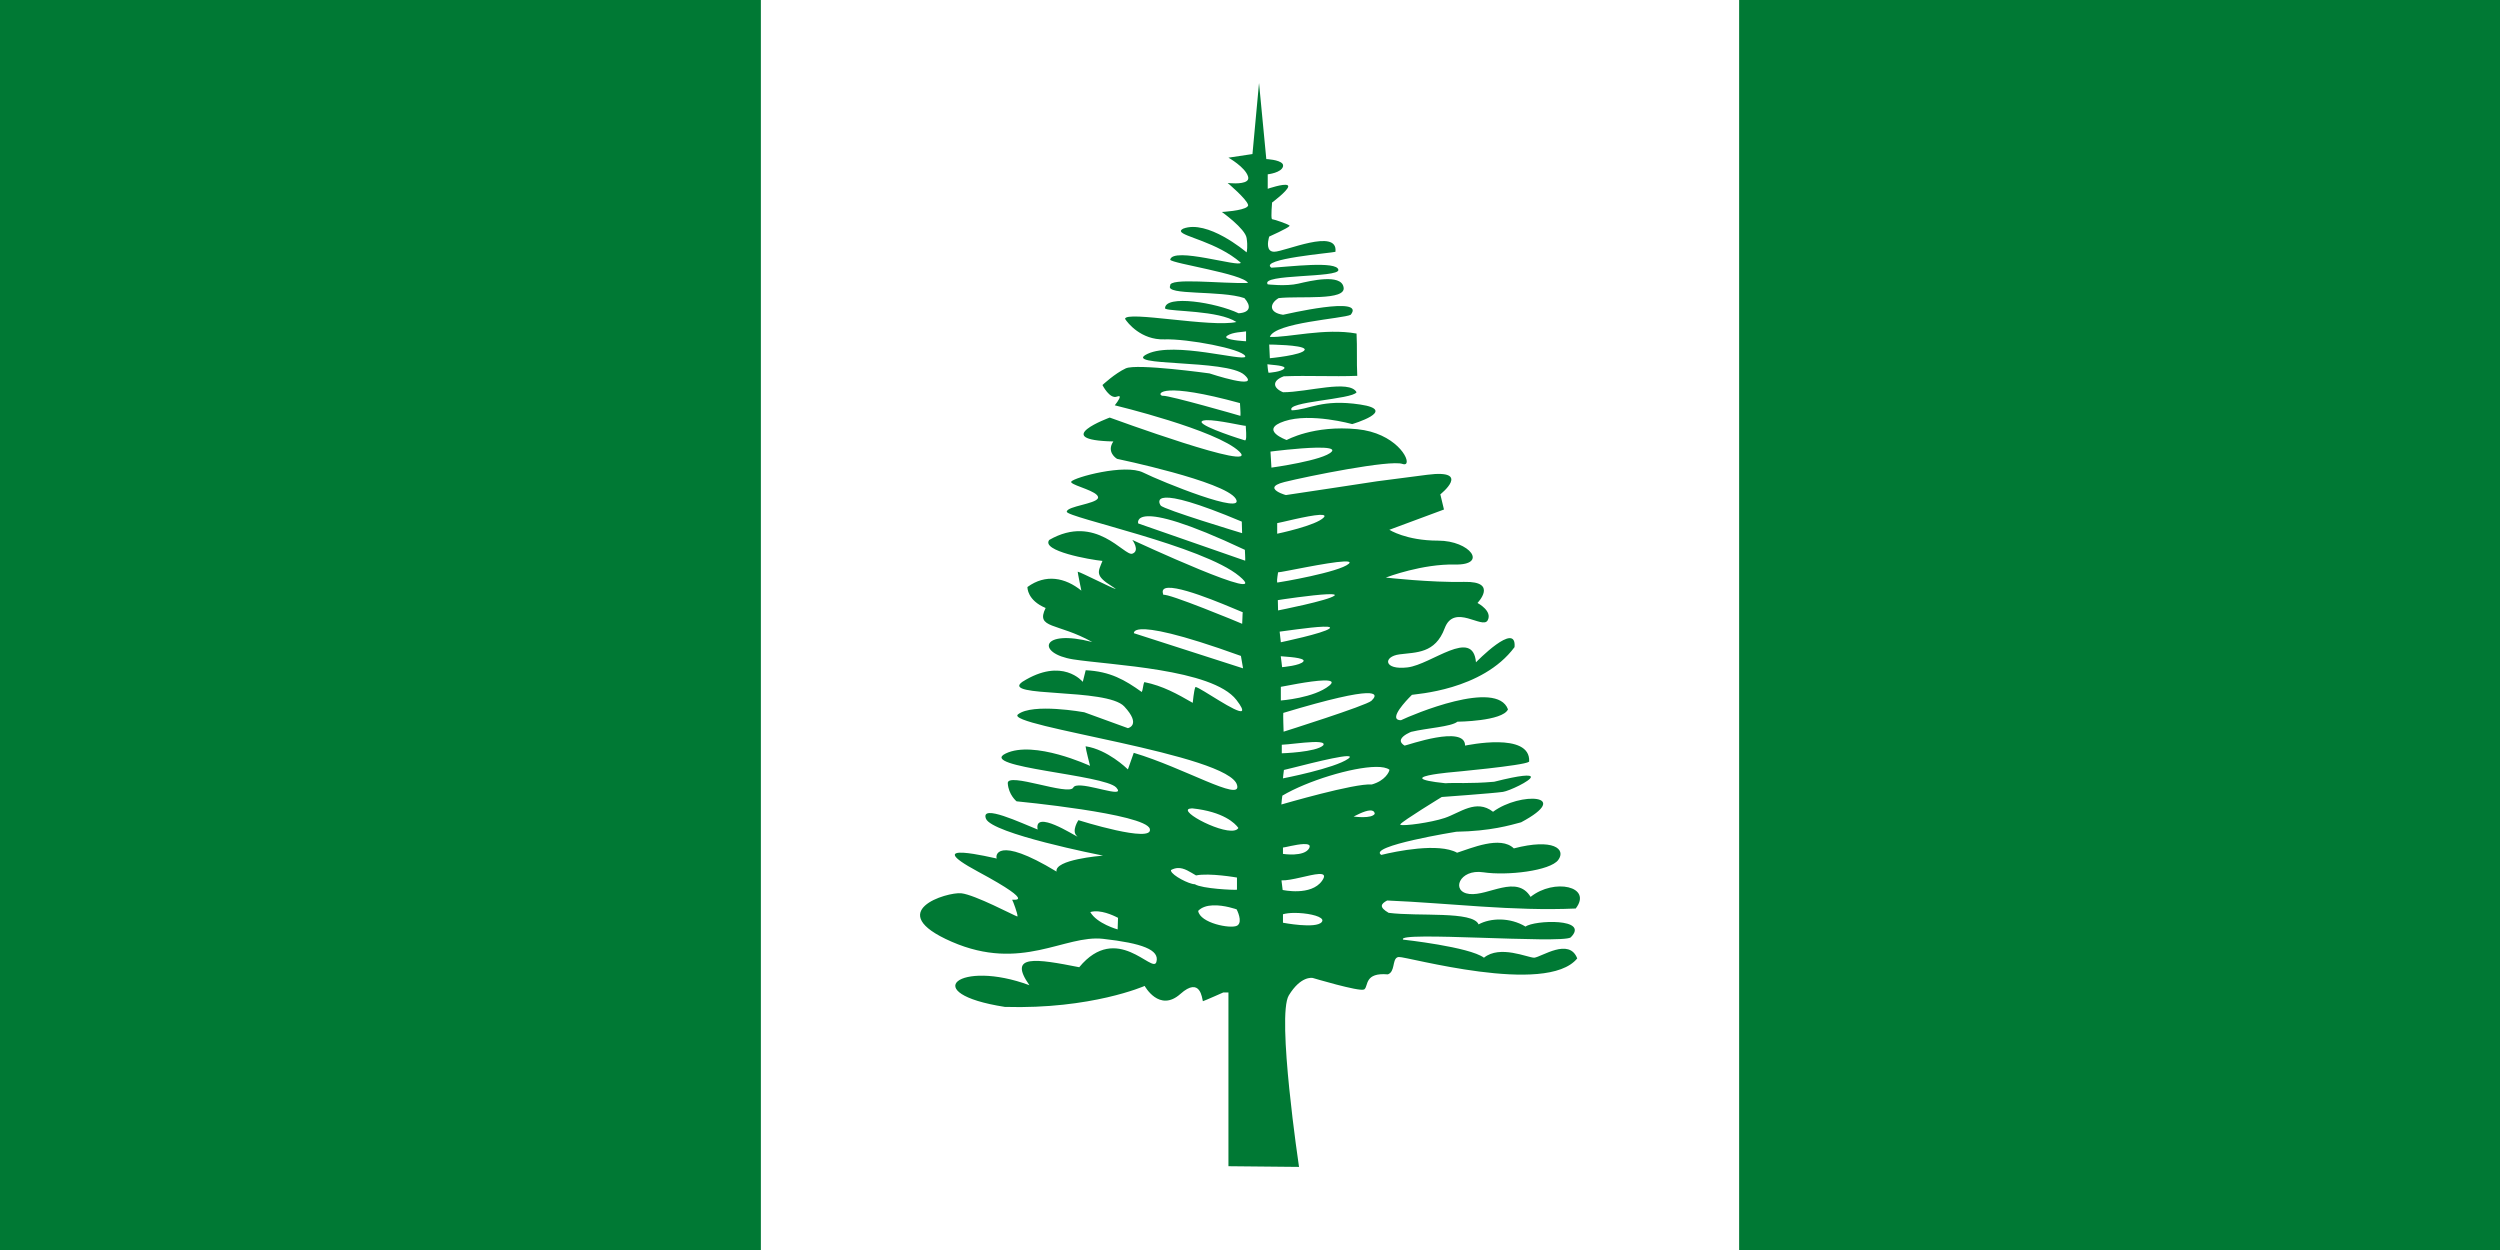
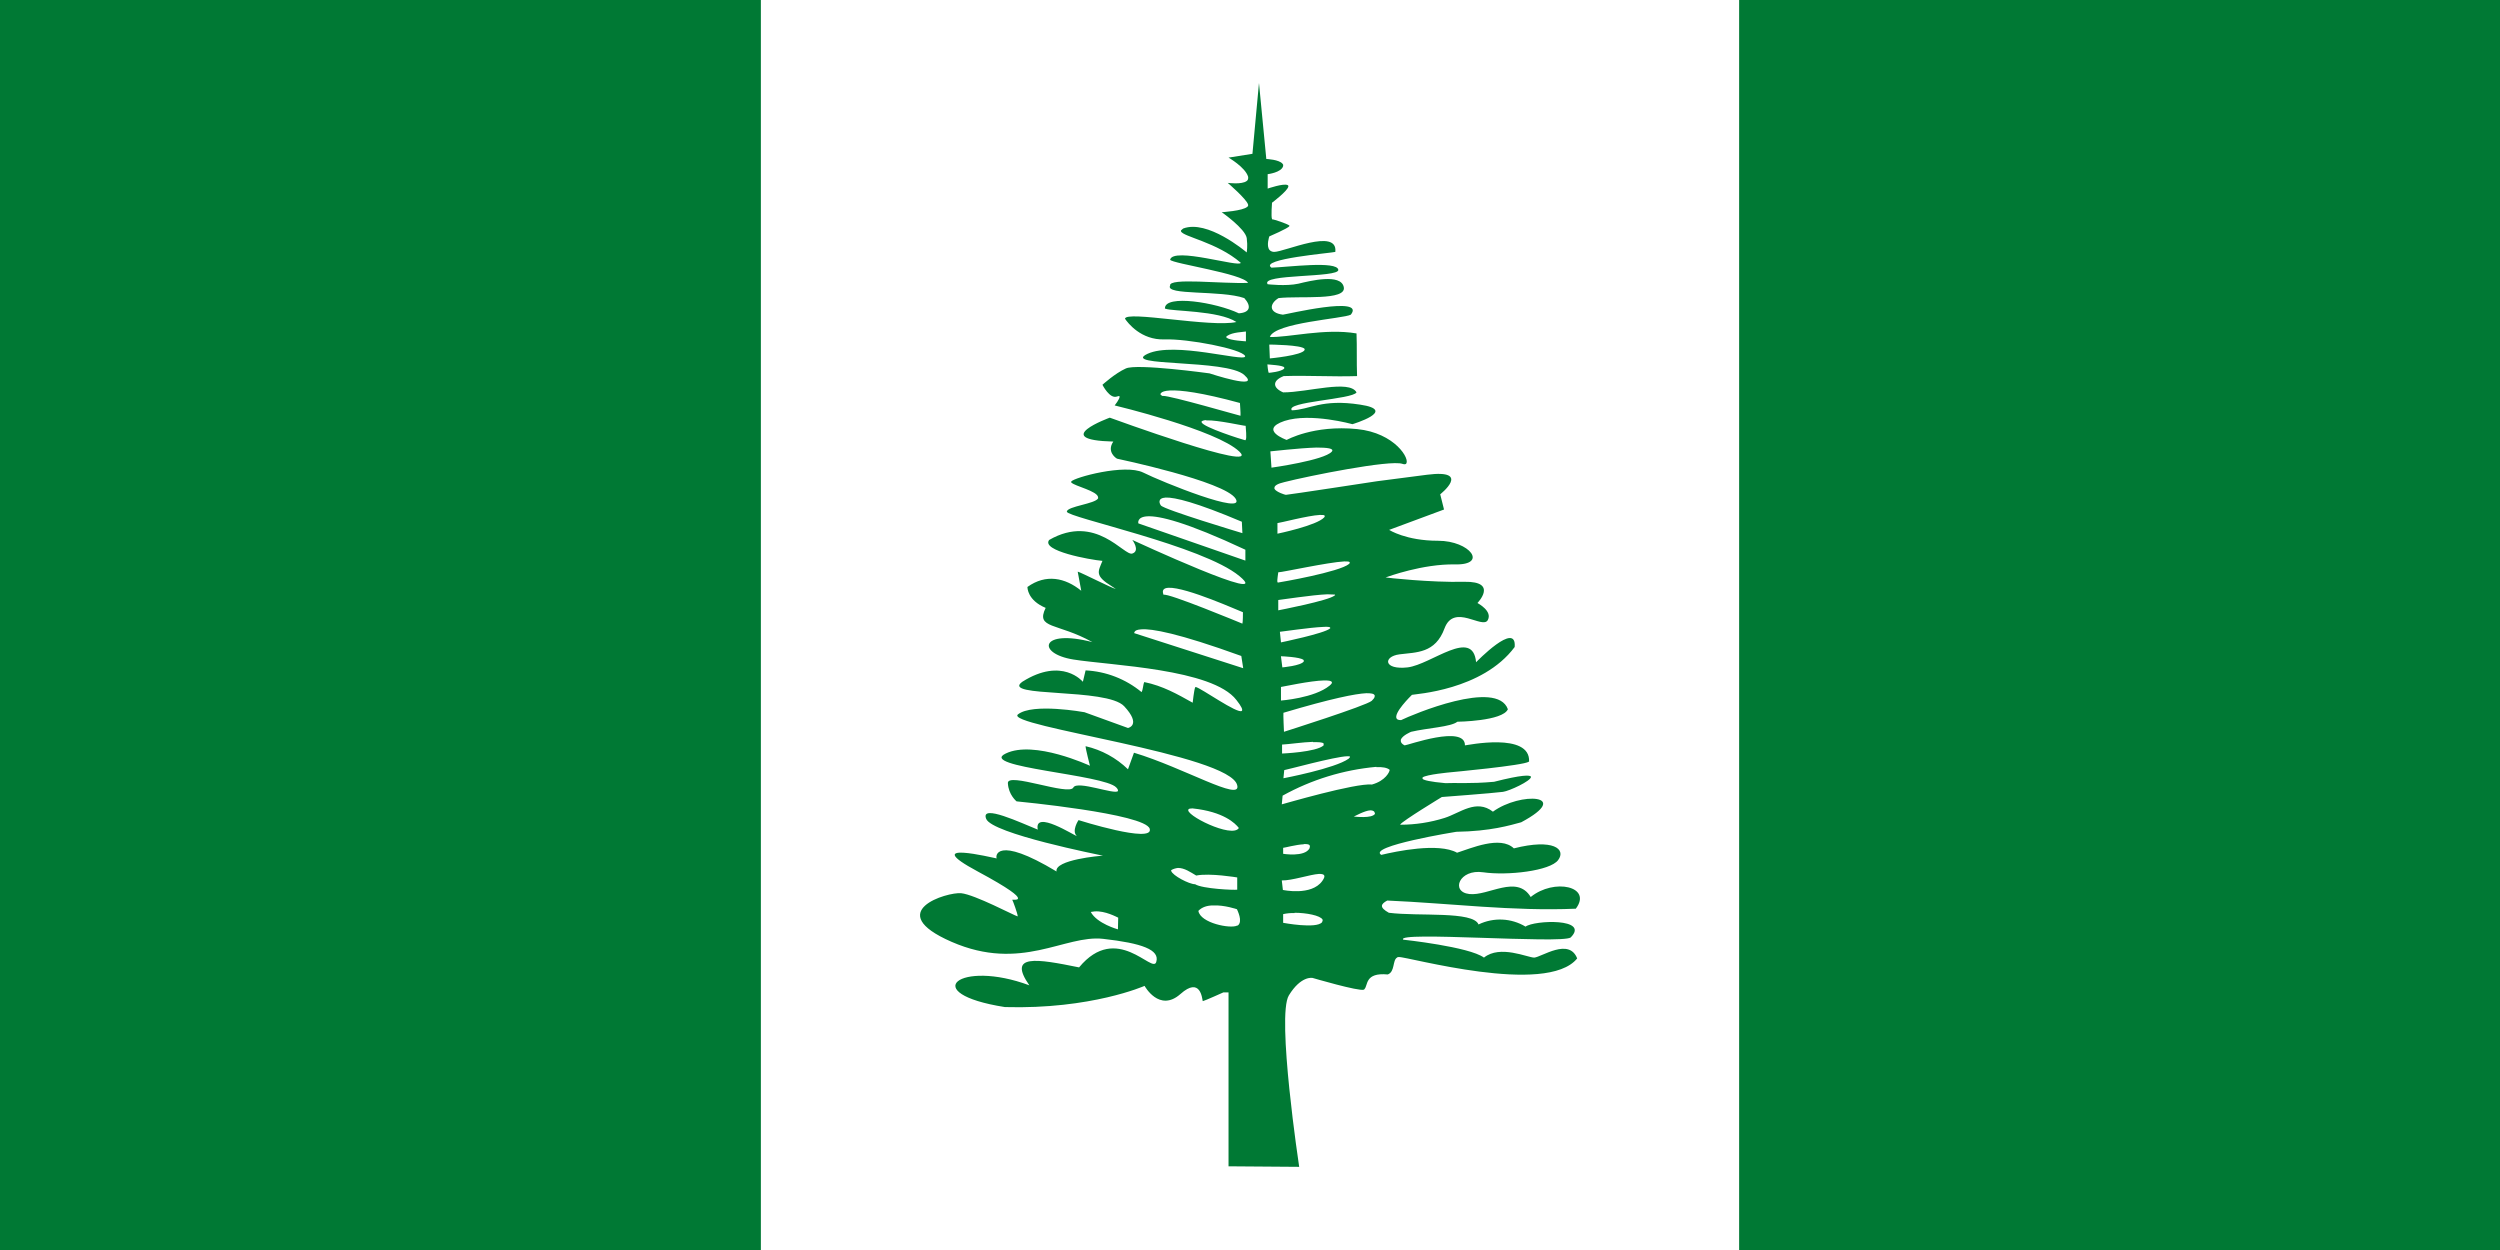
<svg xmlns="http://www.w3.org/2000/svg" width="920" height="460">
-   <rect width="920" height="460" fill="#007934" />
-   <rect width="360" height="460" x="280" fill="#fff" />
-   <path fill="#007934" d="m463.32,30.575c-0.804,8.704-1.61,17.412-2.414,26.116-2.948,0.444-5.894,0.886-8.842,1.33-0,0,6.141,3.448,7.213,6.912,0.172,0.555,0.103,1.014-0.145,1.359-0.082,0.108-0.207,0.228-0.32,0.318-1.779,1.367-7.039,0.723-7.039,0.723,0-0,6.968,5.879,7.504,8.011,0.012,0.05,0.028,0.096,0.029,0.145-0.001,0.04,0.008,0.106,0,0.145-0.008,0.031-0.046,0.086-0.058,0.116-0.048,0.105-0.133,0.223-0.233,0.318-1.638,1.513-9.366,1.938-9.366,1.938s8.568,6.109,9.104,9.573c0.486,3.139,0.078,4.978,0,5.293-0.599-0.511-14.415-12.122-23.327-8.734-0.444,0.231-0.707,0.45-0.814,0.665-0.047,0.107-0.057,0.241-0.029,0.347,0.624,1.931,13.227,3.91,22.018,11.511-0.218,1.902-25.055-6.051-25.973-1.07,0.777,1.404,26.729,5.145,28.649,8.532-9.558,0.355-29.303-2.103-28.649,1.041-1.997,3.631,18.649,1.58,27.311,4.541,2.539,2.869,2.294,5.279-2.123,5.582-8.349-3.969-27.034-6.919-27.079-1.851,0,0.006-0.001,0.024,0,0.029,0.002,0.006,0.027,0.024,0.029,0.029,0.008,0.016,0.016,0.043,0.029,0.058,0.03,0.029,0.096,0.06,0.145,0.087,2.11,1.052,19.51,0.539,26.061,4.859-9.288,2.101-40.782-4.262-40.982-1.157,0.897,1.45,5.881,7.815,14.456,7.548,8.575-0.267,28.414,3.467,29.755,6.131,0.042,0.083,0.041,0.169,0.029,0.231-0.581,1.858-26.126-5.668-35.95-1.041-10.182,4.797,29.198,1.889,35.63,7.751,6.431,5.862-12.856-0.549-12.856-0.549,0,0-26.783-3.716-30.802-1.851-4.02,1.866-8.58,6.131-8.58,6.131s2.672,5.317,5.352,4.251c0.408-0.162,0.687-0.196,0.844-0.145,0.004,0.002,0.025-0.002,0.029,0,0.004,0.002,0.026,0.027,0.029,0.029,0.006,0.004,0.024,0.024,0.029,0.029,0.004,0.006,0.024,0.023,0.029,0.029,0.002,0.002,0.027,0.026,0.029,0.029,0.012,0.027,0.025,0.083,0.029,0.116,0.063,0.799-1.832,3.123-1.832,3.123s37.532,9.041,45.839,17.034c8.307,7.994-47.7-12.523-47.7-12.523,0-0-22.51,8.259,1.338,8.792-2.658,3.867,1.101,6.247,1.338,6.391,0,0,39.668,8.268,43.687,14.663,4.02,6.395-27.063-6.139-34.03-9.602-6.722-3.342-25.432,1.768-26.497,3.326-0.008,0.012-0.024,0.046-0.029,0.058-0.002,0.006,0.002,0.023,0,0.029-0.002,0.012-0.001,0.047,0,0.058,0.001,0.006-0.001,0.024,0,0.029,0.002,0.006-0.002,0.024,0,0.029,0.002,0.006,0.027,0.024,0.029,0.029,0.002,0.006-0.002,0.024,0,0.029,0.012,0.021,0.041,0.065,0.058,0.087,0.004,0.006,0.024,0.024,0.029,0.029,1.199,1.313,9.55,3.122,9.802,5.379,0.001,0.01-0.001,0.02,0,0.029,0.004,0.121-0.033,0.263-0.087,0.376-1.052,2.028-11.016,2.891-11.431,4.801-0.006,0.033-0.029,0.082-0.029,0.116-0,2.132,50.125,12.524,63.523,23.715s-39.382-13.333-39.382-13.333,2.948,3.995,0,5.061c-2.948,1.065-13.419-14.92-30.569-5.061-3.124,4.056,14.974,7.276,19.575,7.722-1.571,4.017-2.941,5.345,3.49,9.341,0.703,0.437,1.098,0.701,1.251,0.839,0.004,0.004,0.025,0.025,0.029,0.029l0.029,0.029c0.002,0.002-0.001,0.026,0,0.029-0.001,0.002,0.001,0.028,0,0.029-0.002,0-0.026-0-0.029,0-0.004-0-0.025,0-0.029,0-0.996-0.155-12.55-6.059-13.758-6.305-0.012-0.002-0.049,0.001-0.058,0-0.004,0-0.026-0.001-0.029,0,0,0.533,1.338,6.941,1.338,6.941-5.937-4.796-13.114-6.242-19.836-1.33-0.01,0.284-0.059,4.883,6.69,7.722-3.804,7.729,4.299,5.329,17.161,12.523-19.116-4.968-20.647,4.26-6.981,6.391s51.19,3.467,60.033,14.923c1.865,2.417,2.372,3.632,2.007,4.02-1.475,1.329-15.044-8.43-17.015-8.792-0.004,0.002-0.025-0.004-0.029,0-0.004,0.004-0.025,0.024-0.029,0.029-0.025,0.031-0.062,0.093-0.087,0.145-0.482,1.06-0.931,5.668-0.931,5.668-5.717-3.29-10.962-6.241-17.8-7.635-0.536,1.065-0.424,2.579-0.96,3.644-6.205-4.45-11.611-7.578-20.622-8.011-0.357,1.421-0.719,2.859-1.076,4.28,0-0-7.512-9.326-22.251,0-8.23,5.867,31.089,2.124,37.52,9.052,6.431,6.927,1.338,7.982,1.338,7.982-5.359-1.954-10.696-3.888-16.055-5.842,0,0-19.044-3.482-24.403,0.781-5.359,4.264,78.243,14.658,80.654,26.116,1.626,6.214-19.642-6.506-38.044-11.973-0.712,2.034-1.44,4.068-2.152,6.102-0.436-0.429-7.555-7.314-15.532-8.503-0.002,0.004-0.027,0.022-0.029,0.029-0.001,0.01,0,0.045,0,0.058,0.012,0.874,1.629,7.114,1.629,7.114-0,0-20.613-9.603-31.063-4.541-10.451,5.062,36.433,7.726,40.72,12.523,0.469,0.525,0.664,0.907,0.64,1.157-0.008,0.043-0.037,0.109-0.058,0.144-1.036,1.508-15.017-4.062-16.404-1.301-1.608,3.197-24.38-5.853-24.112-1.591,0.268,4.264,3.228,6.652,3.228,6.652-0,0,47.43,4.527,49.038,10.122,1.607,5.595-26.264-3.181-26.264-3.181s-2.696,3.977-0.553,5.842c0.084,0.073,0.151,0.143,0.174,0.173,0.001,0.002-0,0.027,0,0.029-0.002-0.001-0.025,0.001-0.029,0-0.969-0.318-16.07-10.153-14.601-2.603-5.909-2.34-21.166-9.586-19.022-3.991,2.112,5.513,41.905,13.363,43.076,13.593-1.052,0.082-17.881,1.482-17.102,5.871-22.555-13.663-22.502-5.47-21.989-4.83,0.001,0.001-0.001,0.028,0,0.029-1.267-0.199-29.016-7.073-6.952,4.801,11.833,6.367,14.717,8.85,14.776,9.804,0,0.021,0.002,0.067,0,0.087-0.004,0.025-0.02,0.064-0.029,0.087-0.002,0.006-0.026,0.024-0.029,0.029-0.01,0.016-0.018,0.043-0.029,0.058-0.004,0.004-0.025,0.024-0.029,0.029-0.004,0.004-0.024,0.025-0.029,0.029-0.004,0.004-0.024,0.025-0.029,0.029-0.006,0.004-0.024,0.025-0.029,0.029-0.459,0.292-1.567,0.17-1.891,0.173-0.014,0.001-0.048-0.001-0.058,0-0.006,0.002-0.028,0.026-0.029,0.029l0.029,0.029c0.315,0.465,2.046,5.165,1.949,5.987-0.002,0.014-0.026,0.047-0.029,0.058-0.002,0.004,0.002,0.025,0,0.029-0.001,0.002-0.028-0.002-0.029,0-0.002,0.001,0.002,0.028,0,0.029-0.002,0.001-0.027-0-0.029,0-0.002-0-0.026,0-0.029,0-0.967-0.242-15.581-8.008-20.593-8.532-5.092-0.533-29.215,6.653-3.49,17.844s41.526-2.669,55.728-1.07c14.202,1.598,20.914,4.002,19.575,8.532-1.34,4.529-14.528-14.85-28.388,1.909-15.766-3.102-26.462-4.897-18.324,6.623-25.747-9.568-41.47,2.919-9.046,7.982,31.862,0.934,51.452-7.722,51.452-7.722,0,0,5.375,9.878,13.147,2.95,7.407-6.602,7.989,1.8,8.26,2.603,0.004,0.012,0.025,0.022,0.029,0.029,0.002,0.002-0.002,0.028,0,0.029,0.002,0,0.026,0,0.029,0,0.572-0.143,7.475-3.21,7.475-3.21,0.625,0,1.265,0,1.891,0v63.944c8.664,0.089,17.309,0.171,25.973,0.26,0,0-8.307-55.674-3.752-63.134,4.414-7.227,8.586-6.447,8.842-6.391,0,0,16.885,5.051,18.76,4.251,0.022-0.01,0.066-0.018,0.087-0.029,0.014-0.008,0.045-0.021,0.058-0.029,0.033-0.021,0.087-0.063,0.116-0.087,0.006-0.004,0.023-0.024,0.029-0.029,1.372-1.246-0.026-6.161,8.551-5.408,2.648-0.958,1.638-5.156,3.345-6.189,0.03-0.018,0.085-0.042,0.116-0.058,0.064-0.03,0.161-0.065,0.233-0.087,0.1-0.029,0.234-0.046,0.349-0.058,2.68-0.267,54.392,14.376,65.646,0.521-2.948-7.727-13.143-0.527-15.823-0.26-2.412,0-12.602-4.796-18.498,0-5.359-3.996-29.726-6.652-29.726-6.652-3.216-3.197,58.149,1.588,61.632-0.81,7.235-7.195-13.392-6.389-16.608-3.991-5.717-3.464-12.9-3.208-17.277-0.81-2.099-4.992-22.024-2.83-33.099-4.251-3.545-2.067-2.955-3.254-0.553-4.541,23.134,0.977,46.151,3.981,69.398,2.95,6.283-8.145-7.91-11.217-16.608-4.28-5.106-8.35-15.545-0.271-22.512-1.07-6.967-0.8-3.752-9.314,5.09-7.982,8.843,1.333,24.655-0.543,27.602-4.541,2.947-3.996-1.76-8.045-16.346-4.251-4.937-4.798-15.792-0.008-20.884,1.591-6.774-3.757-22.534-0.523-27.893,0.81-5.247-3.243,27.602-8.532,27.602-8.532,12.679-0.223,19.831-2.404,23.85-3.47,19.168-10.215-0.267-11.3-10.325-3.875-6.243-4.847-12.173,0.419-17.8,2.285-5.276,1.748-15.032,3.022-16.23,2.516-0.014-0.006-0.047-0.022-0.058-0.029-0.002-0.002-0.026-0.026-0.029-0.029l-0.029-0.029c-0.001-0.002,0.001-0.026,0-0.029,0-0.002-0-0.026,0-0.029,0.004-0.012,0.021-0.044,0.029-0.058,0.79-1.218,15.241-10.036,15.241-10.036,0-0,18.76-1.347,22.512-1.88,2.286-0.325,10.299-4.096,10.296-5.495-0.067-0.868-3.406-0.788-13.525,1.764-9.111,0.8-14.462,0.283-17.946,0.549-5.603-0.576-7.963-1.163-8.435-1.677-0.018-0.022-0.047-0.065-0.058-0.087-0.039-0.093-0.014-0.2,0.058-0.289,0.018-0.021,0.063-0.066,0.087-0.087,1.373-1.091,10.238-1.88,10.238-1.88,0,0,27.063-2.468,28.853-3.875,0.006-0.006,0.023-0.023,0.029-0.029,0.01-0.012,0.023-0.047,0.029-0.058,0.002-0.006,0.028-0.024,0.029-0.029,0.557-11.002-22.959-5.922-23.588-5.842,0.067-7.736-21.224-0.114-22.221,0-0.002-0-0.028,0.001-0.029,0-0.916-0.537-1.315-1.103-1.396-1.62-0.026-0.197-0.001-0.419,0.058-0.607,0.533-1.595,3.752-2.834,3.752-2.834,5.895-1.421,14.71-1.864,17.015-3.731,0,0,16.639-0.146,18.615-4.541-4.083-11.201-35.213,1.983-39.382,3.991-0.835,0-1.347-0.209-1.6-0.549-1.369-1.989,5.386-8.537,5.614-8.763,0.002-0.002,0.024-0.027,0.029-0.029,1.03-0.29,25.884-1.555,37.753-17.555,0.838-9.893-14.194,5.582-14.194,5.582-1.123-12.831-16.345,0.814-25.188,1.88-8.842,1.065-9.101-4.001-2.938-4.801,6.162-0.799,13.124-0.276,16.608-9.602,3.483-9.326,13.947,0.543,15.823-2.921,1.817-3.356-3.424-6.216-3.752-6.391,0,0,7.766-8.017-4.828-7.751-12.467,0.264-28.585-1.554-28.911-1.591,0.782-0.297,13.48-5.059,25.421-4.801,12.327,0.267,5.625-8.792-6.166-8.792-11.79,0-17.946-3.991-17.946-3.991,6.699-2.487,13.399-4.975,20.098-7.462-0.447-1.865-0.891-3.717-1.338-5.582,0,0,11.786-9.333-4.828-7.201-16.614,2.132-18.498,2.4-18.498,2.4-0,0-32.705,4.983-33.478,5.061-0.002,0-0.026,0-0.029,0-0.317-0.049-3.556-1.05-4.159-2.285-0.018-0.041-0.046-0.104-0.058-0.145-0.014-0.049-0.024-0.124-0.029-0.173-0.004-0.058-0.01-0.143,0-0.202,0.135-0.651,1.144-1.354,3.723-1.996,8.575-2.131,38.87-8.251,43.425-6.652,0.587,0.206,1.016,0.159,1.28-0.058,1.708-1.537-3.974-11.338-17.917-12.725-16.078-1.598-25.973,3.991-25.973,3.991s-10.462-3.744-0.814-6.941c9.646-3.197,24.926,1.07,24.926,1.07-0,0,17.14-5.07,2.938-7.201-14.202-2.132-18.68,1.917-25.188,2.14-2.598-3.224,22.297-3.986,23.85-6.652-2.626-4.798-18.028,0-27.05,0-3.837-1.619-4.091-4.252,0.262-5.871,9.2-0.355,17.849,0.182,27.05-0.173-0.268-4.885,0.006-10.675-0.262-15.559-11.67-2.12-25.355,1.553-31.907,1.244,1.753-5.33,26.949-6.705,29.755-8.156,5.789-7.195-24.167-0.111-24.897,0-5.317-0.781-4.995-4.123-1.629-6.131,7.771-0.888,25.197,1.132,23.879-4.107-1.01-4.909-12.082-2.281-16.637-1.215-4.555,1.065-11.256,0.26-11.256,0.26-2.917-3.905,26.27-2.309,26.003-5.321-0.381-3.459-18.501-1.076-24.665-0.81-4.74-3.252,22.286-5.415,23.559-5.842,0.006-0.004,0.026-0.026,0.029-0.029,1.01-8.857-18.76,0-22.512,0-0.645,0-1.133-0.16-1.483-0.434-0.078-0.063-0.167-0.158-0.233-0.231-1.288-1.494-0.145-4.917-0.145-4.917s7.045-3.148,7.475-3.904c0.002-0.006,0.027-0.023,0.029-0.029,0.001-0.002-0.001-0.026,0-0.029-0-0.002,0-0.027,0-0.029-0.002-0.004-0.026-0.025-0.029-0.029-0.016-0.022-0.055-0.061-0.087-0.087-0.827-0.633-5.673-2.232-6.311-2.285-0.004-0-0.025,0-0.029,0-0.004-0.002-0.025-0.027-0.029-0.029-0.008-0.006-0.022-0.02-0.029-0.029-0.004-0.004-0.026-0.023-0.029-0.029-0.365-0.745,0.087-6.045,0.087-6.045s5.582-4.16,5.934-5.813c0.002-0.014-0.002-0.045,0-0.058,0.002-0.014-0.001-0.045,0-0.058,0-0.012,0.001-0.045,0-0.058-0.001-0.012,0.002-0.046,0-0.058-0.001-0.006,0.001-0.023,0-0.029-0.004-0.016-0.023-0.042-0.029-0.058-0.002-0.006,0.002-0.024,0-0.029-0.002-0.004-0.026-0.024-0.029-0.029-0.006-0.01-0.023-0.02-0.029-0.029-0.01-0.014-0.018-0.045-0.029-0.058-0.004-0.004-0.025-0.025-0.029-0.029-0.022-0.018-0.06-0.042-0.087-0.058-0.012-0.006-0.046-0.023-0.058-0.029-1.41-0.673-7.242,1.33-7.242,1.33-0-1.776,0-3.545,0-5.322-0,0,5.106-0.552,5.643-2.95,0.031-0.141,0.016-0.279,0-0.405-0.008-0.05-0.014-0.126-0.029-0.173-0.033-0.103-0.083-0.225-0.146-0.318-0.01-0.014-0.048-0.044-0.058-0.058-1.168-1.5-5.934-1.706-5.934-1.706-0.893-9.326-1.782-18.641-2.676-27.966zm-4.77,91.332,0,3.673c0,0-6.009-0.306-7.126-1.244-0.006-0.004-0.024-0.024-0.029-0.029-0.004-0.004-0.025-0.024-0.029-0.029-0.004-0.004-0.025-0.024-0.029-0.029-0.004-0.004-0.025-0.024-0.029-0.029-0.01-0.014-0.022-0.043-0.029-0.058-0.002-0.004,0.002-0.024,0-0.029-0.002-0.004-0.028-0.024-0.029-0.029-0.001-0.004,0.001-0.024,0-0.029-0.001-0.01,0-0.048,0-0.058,0-0.006-0.001-0.024,0-0.029,0.001-0.006-0.001-0.024,0-0.029,0.006-0.021,0.018-0.065,0.029-0.087,0.002-0.006,0.026-0.023,0.029-0.029,0.014-0.022,0.039-0.064,0.058-0.087,0.006-0.006,0.024-0.023,0.029-0.029,0.012-0.012,0.045-0.046,0.058-0.058,0.04-0.035,0.093-0.079,0.145-0.116,2.016-1.403,6.042-1.37,6.835-1.591,0.006-0.002,0.023,0.002,0.029,0,0.006-0.002,0.024-0.027,0.029-0.029,0.004-0.002,0.025,0.002,0.029,0,0.004-0.002,0.026-0.026,0.029-0.029zm8.522,4.888c0.208,0,11.97,0.101,13.001,1.62,0.008,0.012,0.023,0.045,0.029,0.058,0.008,0.02,0.024,0.067,0.029,0.087,0.002,0.014-0.001,0.044,0,0.058-0,0.021,0.004,0.066,0,0.087-0.006,0.022-0.02,0.065-0.029,0.087-0.898,1.897-12.798,3.037-12.798,3.037l-0.233-5.032zm-0.669,7.259c0.004,0.002,0.025-0.002,0.029,0,0.004,0.002,0.023-0.002,0.029,0,0.698,0.183,5.57,0.34,6.166,1.157,0.006,0.008,0.025,0.021,0.029,0.029,0.002,0.004-0.002,0.025,0,0.029,0.004,0.008,0.026,0.021,0.029,0.029,0.001,0.004-0.001,0.025,0,0.029,0,0.004-0,0.025,0,0.029,0,0.004,0,0.025,0,0.029-0,0.004,0.001,0.025,0,0.029-0.001,0.004,0.001,0.025,0,0.029-0.002,0.004-0.028,0.024-0.029,0.029-0.002,0.004,0.002,0.024,0,0.029-0.008,0.014-0.02,0.044-0.029,0.058-0.004,0.004-0.026,0.024-0.029,0.029-0.004,0.004,0.004,0.024,0,0.029-1.01,1.227-5.506,1.562-5.73,1.562-0.002-0-0.027,0.001-0.029,0-0.002-0.001,0.002-0.028,0-0.029-0.004-0.006-0.025-0.023-0.029-0.029-0.206-0.415-0.407-3.066-0.407-3.066zm-35.863,9.66c3.841-0.198,11.462,0.701,25.77,4.627,0,0.303,0.29,3.992,0.174,4.598-0.001,0.004-0.028,0.025-0.029,0.029-0.001,0.004,0.001,0.026,0,0.029-0.002,0.002-0.026,0.029-0.029,0.029-0.224-0.112-26.031-7.486-28.388-7.375-0.064,0.002-0.142,0.006-0.204,0-0.052-0.006-0.126-0.018-0.174-0.029-0.064-0.016-0.147-0.061-0.204-0.087-0.021-0.01-0.068-0.018-0.087-0.029-0.006-0.004-0.023-0.025-0.029-0.029-0.078-0.053-0.156-0.133-0.204-0.202-0.004-0.006-0.026-0.023-0.029-0.029-0.006-0.012-0.024-0.046-0.029-0.058-0.002-0.006,0.002-0.023,0-0.029-0.004-0.012-0.026-0.046-0.029-0.058-0.001-0.006,0.001-0.023,0-0.029-0.001-0.012,0-0.045,0-0.058,0-0.012-0.001-0.045,0-0.058,0.004-0.032,0.018-0.083,0.029-0.116,0.032-0.079,0.097-0.181,0.174-0.26,0.395-0.384,1.383-0.769,3.287-0.868zm13.379,10.903c4.114-0.147,13.969,2.211,14.514,2.082-0,0.781,0.436,4.475-0.058,5.235-0.004,0.006-0.024,0.023-0.029,0.029-0.004,0.006-0.024,0.024-0.029,0.029-0.006,0.004-0.024,0.025-0.029,0.029-0.01,0.006-0.047,0.024-0.058,0.029-0.006,0.002-0.023-0.001-0.029,0-0.012,0.001-0.045,0.001-0.058,0-0.006-0.001-0.022,0.002-0.029,0-0.838-0.208-15.382-4.802-15.939-6.681-0.008-0.031-0.001-0.086,0-0.116,0.006-0.066,0.038-0.146,0.087-0.202,0.006-0.006,0.022-0.023,0.029-0.029,0.006-0.006,0.022-0.023,0.029-0.029,0.279-0.22,0.855-0.349,1.6-0.376zm40.487,10.122c3.928-0.076,6.702,0.258,5.672,1.446-2.805,3.235-22.192,5.9-22.192,5.9l-0.349-5.9c0.416-0.061,10.267-1.318,16.87-1.446zm-55.495,18.394c3.297-0.174,10.974,1.626,28.068,8.821l0.116,4.251c0,0-28.948-8.73-29.958-10.18-0.497-0.714-1.421-2.723,1.774-2.892zm56.717,6.334c0.881-0.044,1.501,0.044,1.716,0.26,0.006,0.006,0.024,0.023,0.029,0.029,0.012,0.02,0.022,0.066,0.029,0.087,0.004,0.022,0.03,0.063,0.029,0.087-0.012,0.122-0.104,0.286-0.262,0.463-2.694,3.013-17.161,6.016-17.161,6.016s-0-3.792,0-3.904c0.002,0,0.026-0,0.029,0,0.659-0.022,11.279-2.819,15.59-3.037zm-63.465,0.521c4.322-0.228,14.08,2.051,35.95,12.349-0,0.107,0.195,3.658,0.116,3.991-0.002-0-0.026,0.001-0.029,0-1.297-0.416-39.353-13.708-39.353-13.708-0.041-0.146-0.613-2.425,3.316-2.632zm72.452,16.63c1.106-0.046,1.831,0.049,2.007,0.289,0.016,0.028,0.027,0.084,0.029,0.116-0.004,0.116-0.101,0.263-0.291,0.434-3.451,3.099-25.453,6.854-26.235,6.912-0.004,0-0.026,0-0.029,0-0.002-0.001-0.026,0.002-0.029,0-0.002-0.002-0.026-0.026-0.029-0.029-0.008-0.01-0.023-0.044-0.029-0.058-0.002-0.006,0.002-0.024,0-0.029-0.004-0.012-0.026-0.045-0.029-0.058-0.14-0.718,0.316-3.234,0.349-3.586,0-0.006,0-0.025,0-0.029,0.001,0.001,0.027-0.001,0.029,0,0.004,0.001,0.024,0.029,0.029,0.029,0.006,0,0.023-0,0.029,0,1.408-0.023,18.27-3.745,24.199-3.991zm-64.686,9.688c6.55-0.336,26.397,8.713,27.37,8.994,0.002,0.001,0.027-0,0.029,0-0.102,0.404-0.119,3.671-0.204,4.194-0.002,0.014,0.002,0.05,0,0.058-0.001,0.002-0.028-0.001-0.029,0-0.535-0.285-27.736-11.51-28.94-10.614-0.75-1.768,0.028-2.542,1.774-2.632zm58.52,2.372c1.363-0.06,2.361,0.001,2.676,0.173,0.038,0.024,0.073,0.058,0.087,0.087,0.002,0.004-0.001,0.024,0,0.029,0,0.006,0,0.024,0,0.029-0.002,0.012,0.006,0.046,0,0.058-0.004,0.006-0.025,0.023-0.029,0.029-0.02,0.025-0.056,0.059-0.087,0.087-2.02,1.785-20.767,5.466-20.767,5.466s-0.087-3.454-0.087-3.789c0.532-0.113,12.635-1.925,18.208-2.169zm-1.512,11.944c1.319-0.044,2.254,0.031,2.472,0.26l0.029,0.029c0.006,0.01-0.002,0.047,0,0.058,0.001,0.006,0.029,0.023,0.029,0.029-0,0.006-0.028,0.023-0.029,0.029-0.002,0.012,0.006,0.045,0,0.058-0.004,0.006-0.025,0.022-0.029,0.029-0.016,0.026-0.035,0.06-0.058,0.087-0.018,0.021-0.064,0.066-0.087,0.087-2.023,1.737-17.917,5.061-17.917,5.061s-0.436-3.792-0.436-3.904c0.441,0.01,11.067-1.658,16.026-1.822zm-67.071,0.954c3.835-0.241,13.337,1.33,36.793,9.804l0.785,4.569c0,0-39.055-12.536-40.167-12.928,0.002,0-0.001-0.026,0-0.029,0.001-0.024-0.006-0.083,0-0.145,0.014-0.115,0.072-0.295,0.204-0.463,0.275-0.335,0.904-0.717,2.385-0.81zm51.452,9.92c0.471,0.1,7.019,0.316,8.231,1.33,0.006,0.004,0.024,0.024,0.029,0.029,0.004,0.004,0.024,0.024,0.029,0.029,0.004,0.004,0.025,0.024,0.029,0.029,0.012,0.016,0.02,0.043,0.029,0.058,0.002,0.006,0.026,0.024,0.029,0.029,0.01,0.021,0.024,0.065,0.029,0.087,0.001,0.006-0.001,0.023,0,0.029,0.001,0.006-0,0.023,0,0.029-0,0.012,0.001,0.047,0,0.058-0.001,0.006,0.001,0.023,0,0.029-0.002,0.012-0.025,0.046-0.029,0.058-0.002,0.006,0.002,0.023,0,0.029-0.006,0.012-0.022,0.046-0.029,0.058-1.01,1.562-7.853,2.14-7.853,2.14s-0.336-3.061-0.494-4.02zm15.852,8.908c1.525-0.036,2.619,0.137,2.85,0.578,0.13,0.299-0.12,0.741-0.843,1.33-5.611,4.575-17.83,5.466-17.83,5.466v-5.032c0.002,0,0.023,0,0.029,0,0.694-0.082,10.731-2.222,15.794-2.343zm15.561,4.685c1.937-0.073,2.771,0.25,3.025,0.694,0.02,0.039,0.046,0.103,0.058,0.145,0.018,0.075,0.035,0.18,0.029,0.26-0.062,0.573-0.687,1.26-1.163,1.706-1.908,1.785-32.314,11.366-32.314,11.366s-0.229-6.355-0.116-6.912c17.777-5.357,26.472-7.108,30.482-7.259zm-19.662,17.989c1.933-0.072,3.445,0.042,3.897,0.492,0.028,0.03,0.069,0.083,0.087,0.116,0.01,0.02,0.022,0.065,0.029,0.087,0.006,0.022-0.002,0.064,0,0.087,0.001,0.039,0.01,0.103,0,0.145-0.022,0.085-0.081,0.19-0.146,0.289-2.601,2.539-15.241,2.921-15.241,2.921v-3.152c2.373-0.08,7.657-0.846,11.372-0.983zm12.652,5.177c0.601-0.014,0.967,0.083,1.018,0.26,0.002,0.014,0.002,0.043,0,0.058-0.03,0.148-0.207,0.371-0.582,0.636-5.049,3.57-24.025,7.23-24.025,7.23s0.235-2.495,0.349-3.095c0.528-0.008,18.699-4.979,23.239-5.09zm10.645,3.962c2.236-0.021,3.943,0.307,4.915,1.012,0.002,0,0.027-0,0.029,0,0.001,0.002-0.001,0.026,0,0.029,0,0.004-0,0.025,0,0.029-0,0.01,0.001,0.046,0,0.058-0.095,0.692-1.517,3.945-6.515,5.35-6.234-0.554-32.693,7.224-33.216,7.346-0.002-0.002-0.028,0.002-0.029,0-0.002-0.01,0.001-0.043,0-0.058-0.014-0.498,0.349-3.181,0.349-3.181,9.12-5.423,25.695-10.503,34.466-10.585zm-67.74,15.27c0.058-0.001,0.112-0,0.174,0,11.445,1.227,15.72,5.487,16.928,7.201-2.282,3.982-20.37-4.948-18.469-6.854,0.218-0.193,0.665-0.333,1.367-0.347zm65.588,0.752c0.455-0.018,0.87,0.075,1.163,0.26,0.12,0.08,0.238,0.194,0.32,0.318,0.11,0.178,0.184,0.418,0.204,0.694-1.196,1.837-7.379,1.035-7.766,0.983,0.311-0.11,3.882-2.173,6.079-2.256zm-24.519,12.378c0.849-0.035,1.554,0.05,1.949,0.289,0.048,0.031,0.108,0.079,0.145,0.116,0.012,0.012,0.047,0.045,0.058,0.058,0.016,0.02,0.045,0.065,0.058,0.087,0.012,0.022,0.02,0.063,0.029,0.087,0.072,0.216,0.044,0.515-0.145,0.868-1.795,3.347-9.656,2.111-9.656,2.111v-2.343c0.002,0.001,0.027-0.001,0.029,0,0.443,0.037,4.775-1.16,7.533-1.272zm-46.304,8.821c2.418-0.121,4.532,1.456,6.748,2.719,4.937-1.004,15.066,0.781,15.066,0.781v4.454c0,0.004-0.023,0.026-0.029,0.029-0.004,0.002-0.023-0.002-0.029,0-0.922,0.16-12.793-0.356-15.444-2.024-2.162,0-8.284-3.212-8.755-4.859-0.004-0.014-0.026-0.044-0.029-0.058-0.004-0.02,0.002-0.067,0-0.087-0.001-0.014-0-0.045,0-0.058,0.001-0.012-0.002-0.046,0-0.058,0.001-0.006-0.001-0.023,0-0.029,0.002-0.012,0.025-0.046,0.029-0.058,0.002-0.006-0.002-0.023,0-0.029,0.846-0.448,1.67-0.684,2.443-0.723zm51.918,2.198c1.857-0.099,2.644,0.471,1.192,2.516-4.039,5.69-14.485,3.355-14.485,3.355l-0.436-3.528c3.684,0.143,10.418-2.165,13.728-2.343zm-39.033,11.539c4.224-0.196,8.813,1.475,8.813,1.475,0.108,0.214,2.27,4.452,0.349,5.871-0.071,0.051-0.15,0.101-0.233,0.145-2.357,1.227-13.62-0.959-14.281-5.466,1.325-1.391,3.289-1.929,5.352-2.025zm-43.541,2.198c3.863-0.23,8.177,2.136,8.668,2.372,0.006,0.002,0.025-0.001,0.029,0,0,0.133-0.145,4.28-0.145,4.28s-7.646-2.119-10.064-6.391c0.485-0.131,1.002-0.23,1.512-0.26zm73.558,0.578c4.308-0.027,9.513,0.979,10.267,2.429,0.143,0.297,0.1,0.624-0.174,0.954-2.132,2.565-14.252,0.231-14.252,0.231v-3.123c1.078-0.314,2.564-0.482,4.159-0.492z" />
+   <path fill="#007934" d="M0 0h920v460H0z" />
+   <path fill="#fff" d="M280 0h360v460H280z" />
+   <path fill="#007934" d="m463.3 30.6-2.4 26-8.8 1.4s6.1 3.5 7.2 7c.1.5 0 1-.2 1.3l-.3.3c-1.8 1.4-7 .7-7 .7s7 6 7.5 8v.5l-.3.3c-1.6 1.5-9.4 2-9.4 2s8.6 6 9.2 9.5c.4 3.1 0 5 0 5.3-.6-.5-14.5-12.2-23.4-8.8l-.8.7v.3c.6 2 13.2 4 22 11.6-.2 1.9-25-6-26-1.1.8 1.4 26.8 5.1 28.7 8.5-9.6.4-29.3-2-28.7 1-2 3.7 18.7 1.6 27.3 4.6 2.6 2.9 2.3 5.3-2 5.6-8.4-4-27.1-7-27.2-1.9v.2h.2c2.2 1 19.6.6 26.1 4.9-9.3 2.1-40.8-4.3-41-1.2 1 1.5 5.9 7.9 14.5 7.6 8.6-.3 28.4 3.5 29.7 6.1v.2c-.5 2-26-5.6-35.9-1-10.2 4.8 29.2 1.9 35.6 7.8 6.5 5.8-12.8-.6-12.8-.6s-26.8-3.7-30.8-1.8c-4 1.8-8.6 6-8.6 6s2.7 5.4 5.4 4.3c.4-.1.6-.2.8-.1h.1v.2c.1.8-1.8 3.2-1.8 3.2s37.6 9 45.9 17c8.3 8-47.7-12.5-47.7-12.5s-22.5 8.2 1.3 8.8c-2.6 3.8 1.1 6.2 1.4 6.3 0 0 39.6 8.3 43.6 14.7 4 6.4-27-6.1-34-9.6-6.7-3.3-25.4 1.8-26.5 3.3v.4h.1c1.2 1.3 9.6 3.1 9.8 5.4v.4c-1.1 2-11.1 2.9-11.5 4.8v.1c0 2.1 50 12.5 63.5 23.7s-39.4-13.3-39.4-13.3 3 4 0 5c-3 1.1-13.4-14.9-30.6-5-3.1 4 15 7.3 19.6 7.7-1.6 4-3 5.4 3.5 9.4l1.2.8h.1v.1c-1-.1-12.6-6-13.8-6.3h-.1l1.3 7c-5.9-4.8-13-6.3-19.8-1.4 0 .3 0 4.9 6.7 7.7-3.8 7.8 4.3 5.4 17.2 12.6-19.2-5-20.7 4.2-7 6.4s51.2 3.4 60 14.9c1.9 2.4 2.4 3.6 2 4-1.5 1.3-15-8.4-17-8.8l-.2.2c-.4 1-.9 5.6-.9 5.6-5.7-3.2-11-6.2-17.8-7.6-.5 1-.4 2.6-1 3.7a35.1 35.1 0 0 0-20.6-8l-1 4.2s-7.6-9.3-22.3 0c-8.2 5.9 31.1 2.1 37.5 9 6.5 7 1.4 8 1.4 8l-16-5.8s-19.1-3.5-24.5.8c-5.3 4.3 78.3 14.7 80.7 26.1 1.6 6.2-19.7-6.5-38-12l-2.2 6.1a33 33 0 0 0-15.6-8.5v.1c0 .9 1.6 7.1 1.6 7.1s-20.6-9.6-31-4.5c-10.5 5 36.4 7.7 40.7 12.5.5.5.7 1 .6 1.2v.1c-1 1.5-15-4-16.4-1.3-1.6 3.2-24.4-5.8-24.1-1.6.2 4.3 3.2 6.7 3.2 6.7s47.4 4.5 49 10.1c1.6 5.6-26.2-3.2-26.2-3.2s-2.7 4-.6 5.9l.2.1c-1-.2-16.1-10-14.6-2.5-6-2.4-21.2-9.6-19-4 2 5.5 41.8 13.3 43 13.6-1 0-17.9 1.5-17.1 5.8-22.6-13.6-22.5-5.4-22-4.8-1.3-.2-29-7-7 4.8 11.9 6.4 14.8 8.9 14.8 9.8v.3h-.1v.1c-.5.3-1.6.2-2 .2.3.5 2 5.2 2 6v.1c-.1 0 0 0 0 0h-.1c-1-.2-15.7-8-20.7-8.5s-29.2 6.7-3.5 17.9 41.6-2.7 55.8-1.1c14.2 1.6 20.9 4 19.5 8.5-1.3 4.6-14.5-14.8-28.4 2-15.7-3.2-26.4-5-18.3 6.6-25.7-9.6-41.4 2.9-9 8 31.8.9 51.4-7.8 51.4-7.8s5.4 9.9 13.2 3c7.4-6.6 8 1.8 8.2 2.6h.1c.6-.1 7.5-3.2 7.5-3.2h1.9v64l26 .2s-8.4-55.6-3.8-63.1c4.4-7.2 8.6-6.5 8.8-6.4 0 0 17 5 18.8 4.3l.1-.1h.1v-.1c1.4-1.3 0-6.2 8.6-5.4 2.7-1 1.7-5.2 3.4-6.2l.3-.2h.4c2.7-.3 54.4 14.4 65.6.5-3-7.7-13.1-.5-15.8-.3-2.4 0-12.6-4.8-18.5 0-5.4-4-29.7-6.6-29.7-6.6-3.2-3.2 58.1 1.6 61.6-.8 7.2-7.2-13.4-6.4-16.6-4a18.2 18.2 0 0 0-17.3-.8c-2-5-22-2.9-33-4.3-3.6-2-3-3.2-.6-4.5 23.1 1 46.1 4 69.4 3 6.2-8.2-8-11.3-16.6-4.3-5.1-8.4-15.6-.3-22.6-1.1-7-.8-3.7-9.3 5.1-8 8.9 1.3 24.7-.5 27.6-4.5 3-4-1.7-8-16.3-4.3-5-4.8-15.8 0-20.9 1.6-6.8-3.8-22.5-.5-27.9.8-5.2-3.2 27.6-8.5 27.6-8.5 12.7-.2 19.8-2.4 23.9-3.5 19.1-10.2-.3-11.3-10.4-3.9-6.2-4.8-12.1.5-17.8 2.3a54.2 54.2 0 0 1-16.2 2.5h-.1v-.1c.8-1.3 15.3-10.1 15.3-10.1s18.7-1.4 22.5-1.9c2.3-.3 10.3-4 10.3-5.5-.1-.8-3.4-.8-13.6 1.8-9 .8-14.4.3-17.9.5-5.6-.5-8-1.1-8.4-1.6v-.5c1.4-1.1 10.3-1.9 10.3-1.9s27-2.5 28.8-3.9h.1c.6-11-23-6-23.6-6 .1-7.7-21.2 0-22.2 0-1-.5-1.3-1-1.4-1.5v-.6c.6-1.6 3.8-2.9 3.8-2.9 5.9-1.4 14.7-1.8 17-3.7 0 0 16.7-.2 18.6-4.6-4-11.2-35.2 2-39.3 4-.9 0-1.4-.2-1.6-.5-1.4-2 5.3-8.5 5.6-8.8 1-.3 25.9-1.6 37.8-17.6.8-9.9-14.2 5.6-14.2 5.6-1.2-12.8-16.4.8-25.2 1.9-8.9 1-9.1-4-3-4.8 6.2-.8 13.2-.3 16.6-9.6 3.5-9.3 14 .5 15.9-3 1.8-3.3-3.5-6.1-3.8-6.3 0 0 7.8-8-4.8-7.8-12.5.3-28.6-1.5-29-1.6.9-.3 13.6-5 25.5-4.8 12.3.3 5.6-8.7-6.2-8.7s-18-4-18-4l20.2-7.5-1.4-5.6s11.8-9.3-4.8-7.2l-18.5 2.4s-32.7 5-33.5 5c-.3 0-3.5-1-4.2-2.2v-.5c.1-.7 1.1-1.4 3.7-2 8.6-2.2 38.9-8.3 43.4-6.7.6.2 1 .2 1.3 0 1.7-1.6-4-11.4-18-12.8-16-1.6-25.9 4-25.9 4s-10.5-3.7-.8-7c9.6-3.1 25 1.2 25 1.2s17-5.1 2.8-7.2c-14.2-2.2-18.6 1.9-25.1 2.1-2.6-3.2 22.3-4 23.8-6.6-2.6-4.8-18 0-27 0-3.9-1.7-4.1-4.3.2-6 9.2-.3 17.9.3 27 0-.2-5 0-10.8-.2-15.7-11.7-2-25.3 1.6-31.9 1.3 1.8-5.3 27-6.7 29.8-8.2 5.7-7.2-24.2 0-25 0-5.3-.7-5-4-1.6-6.1 7.8-.9 25.2 1.1 24-4.1-1.1-5-12.2-2.3-16.7-1.2-4.6 1-11.3.2-11.3.2-2.9-3.9 26.3-2.3 26-5.3-.4-3.4-18.5-1-24.6-.8-4.8-3.2 22.2-5.4 23.5-5.8 1-9-18.7 0-22.5 0-.6 0-1.1-.2-1.5-.5l-.2-.2c-1.3-1.5-.1-5-.1-5s7-3 7.4-3.8V83c-.9-.7-5.7-2.3-6.4-2.3v-.1c-.4-.8 0-6 0-6s5.6-4.2 6-5.9v-.4h-.1v-.1h-.1v-.1h-.1c-1.5-.7-7.3 1.3-7.3 1.3v-5.3s5.1-.6 5.7-3v-.5l-.2-.3c-1.2-1.6-6-1.8-6-1.8l-2.7-28zm-4.8 91.3v3.7s-6-.3-7-1.3h-.1l-.1-.1v-.4l.2-.1.1-.1c2-1.4 6-1.4 6.8-1.6h.1zm8.6 4.9c.2 0 12 .1 13 1.6v.4c-.9 2-12.8 3.1-12.8 3.1l-.2-5zm-.7 7.3c.8.1 5.6.3 6.2 1.1v.4c-1 1.2-5.5 1.6-5.7 1.6-.3-.5-.5-3.1-.5-3.1zm-35.9 9.6c3.9-.2 11.5.7 25.8 4.6 0 .3.3 4 .2 4.6v.1c-.3 0-26.1-7.5-28.5-7.3h-.3l-.2-.2h-.1l-.3-.2v-.5l.2-.2c.3-.4 1.3-.8 3.2-.9zm13.4 11c4.1-.2 14 2.1 14.5 2 0 .8.5 4.5 0 5.2l-.1.1h-.1c-1-.2-15.5-4.8-16-6.6v-.4h.1c.3-.2.9-.4 1.6-.4zm40.5 10c4 0 6.7.3 5.7 1.5-2.8 3.2-22.2 5.9-22.2 5.9l-.4-6c.5 0 10.3-1.2 17-1.4zM429 183.1c3.3-.1 11 1.7 28 8.9l.2 4.2s-29-8.7-30-10.2c-.5-.7-1.4-2.7 1.8-2.9zm56.7 6.4c1 0 1.5 0 1.7.2l.1.1v.1c0 .2 0 .3-.2.5-2.7 3-17.2 6-17.2 6v-3.9c.7 0 11.3-2.8 15.6-3zm-63.4.5c4.3-.2 14 2 36 12.3v4l-39.4-13.7c0-.1-.6-2.4 3.4-2.6zm72.4 16.6c1.1 0 1.8 0 2 .3v.1c0 .1 0 .3-.2.5-3.5 3-25.5 6.8-26.3 6.9v-.1l-.1-.1c-.2-.7.3-3.2.3-3.6h.1c1.4 0 18.3-3.7 24.2-4zm-64.7 9.7c6.6-.3 26.4 8.7 27.4 9 0 .4 0 3.7-.2 4.2-.5-.2-27.7-11.5-29-10.6-.7-1.7 0-2.5 1.8-2.6zm58.5 2.4 2.7.1.1.1v.2h-.1c-2 1.9-20.8 5.5-20.8 5.5v-3.8c.5 0 12.6-1.9 18.1-2.1zm-1.5 12c1.4-.1 2.3 0 2.5.2v.4h-.1c-2 1.8-18 5.1-18 5.1l-.4-3.9c.5 0 11-1.6 16-1.8zm-67 .9c3.8-.3 13.3 1.3 36.8 9.8l.7 4.5-40.1-12.9v-.2l.2-.4c.3-.4.9-.7 2.4-.8zm51.4 9.9c.5 0 7 .3 8.2 1.3h.1v.2h.1v.4c-1 1.6-7.9 2.2-7.9 2.2l-.5-4zm15.9 8.9c1.5 0 2.6.1 2.8.6.2.3-.1.7-.8 1.3-5.6 4.6-17.9 5.5-17.9 5.5v-5c.8-.1 10.8-2.3 15.9-2.4zm15.5 4.7c2 0 2.8.2 3 .7l.1.1v.3c0 .6-.6 1.2-1.1 1.7-2 1.8-32.3 11.4-32.3 11.4s-.3-6.4-.2-7c17.8-5.3 26.5-7 30.5-7.2zm-19.6 18c1.9 0 3.4 0 3.9.5v.7c-2.7 2.5-15.3 3-15.3 3V274c2.4-.1 7.7-.9 11.4-1zm12.6 5.2c.6 0 1 0 1 .2s-.2.4-.5.7c-5 3.6-24 7.2-24 7.2l.3-3c.5 0 18.7-5 23.2-5.1zm10.7 4c2.2-.1 4 .2 4.9 1 0 .7-1.5 4-6.5 5.4-6.2-.6-32.7 7.2-33.2 7.3l.3-3.2a87.4 87.4 0 0 1 34.5-10.6zm-67.8 15.2h.2c11.4 1.2 15.7 5.5 17 7.2-2.4 4-20.4-5-18.5-6.9.2-.2.6-.3 1.3-.3zm65.6.7c.5 0 .9.1 1.2.3l.3.3.2.7c-1.2 1.8-7.4 1-7.8 1 .3-.1 4-2.2 6.1-2.3zm-24.5 12.4c.8 0 1.5 0 2 .3v.1h.1l.1.2c.1.3 0 .6-.1 1-1.8 3.3-9.7 2-9.7 2V312c.5 0 4.8-1.2 7.6-1.3zm-46.3 8.8c2.4 0 4.5 1.5 6.7 2.8 5-1 15.1.7 15.1.7v4.5c-1 .2-12.8-.3-15.5-2-2.2 0-8.3-3.2-8.8-4.9v-.3c.9-.5 1.7-.7 2.5-.8zm52 2.2c1.8 0 2.6.5 1.1 2.6-4 5.6-14.5 3.3-14.5 3.3l-.4-3.5c3.7.1 10.4-2.2 13.7-2.4zm-39.1 11.6c4.2-.2 8.8 1.4 8.8 1.4.1.3 2.3 4.5.3 6h-.2c-2.4 1.3-13.6-.9-14.3-5.4 1.3-1.4 3.3-2 5.4-2zm-43.6 2.2c3.9-.3 8.2 2.1 8.7 2.3l-.1 4.3s-7.7-2.1-10-6.4l1.4-.2zm73.6.5c4.3 0 9.5 1 10.3 2.5.1.3 0 .6-.2 1-2.1 2.5-14.3.2-14.3.2v-3.2a17 17 0 0 1 4.2-.4z" />
</svg>
